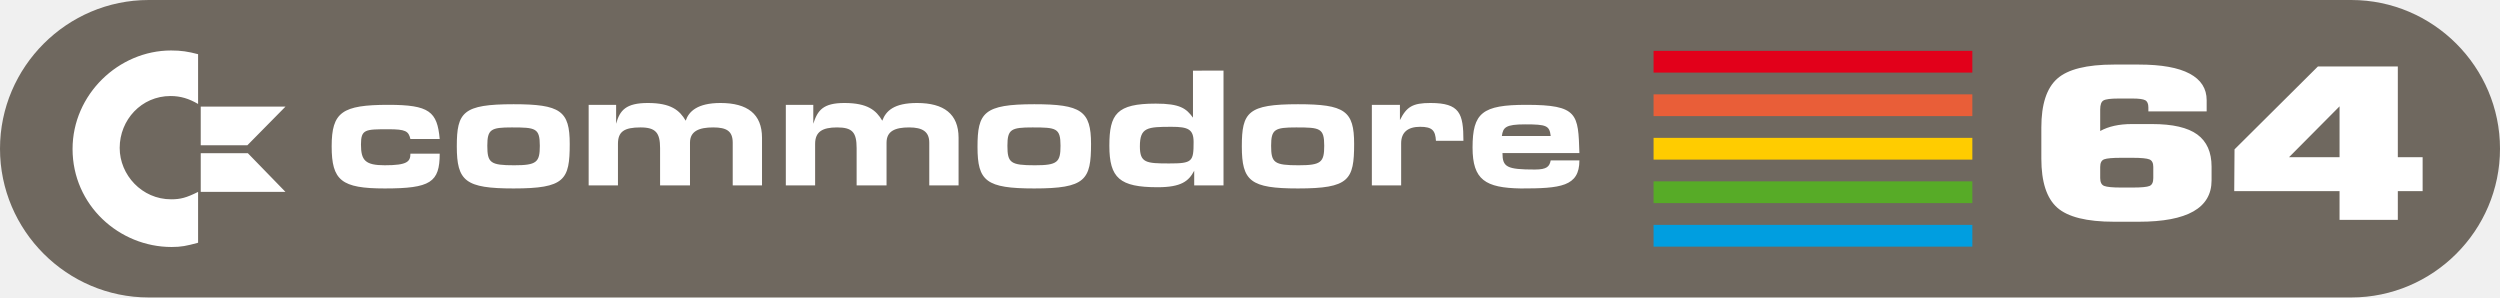
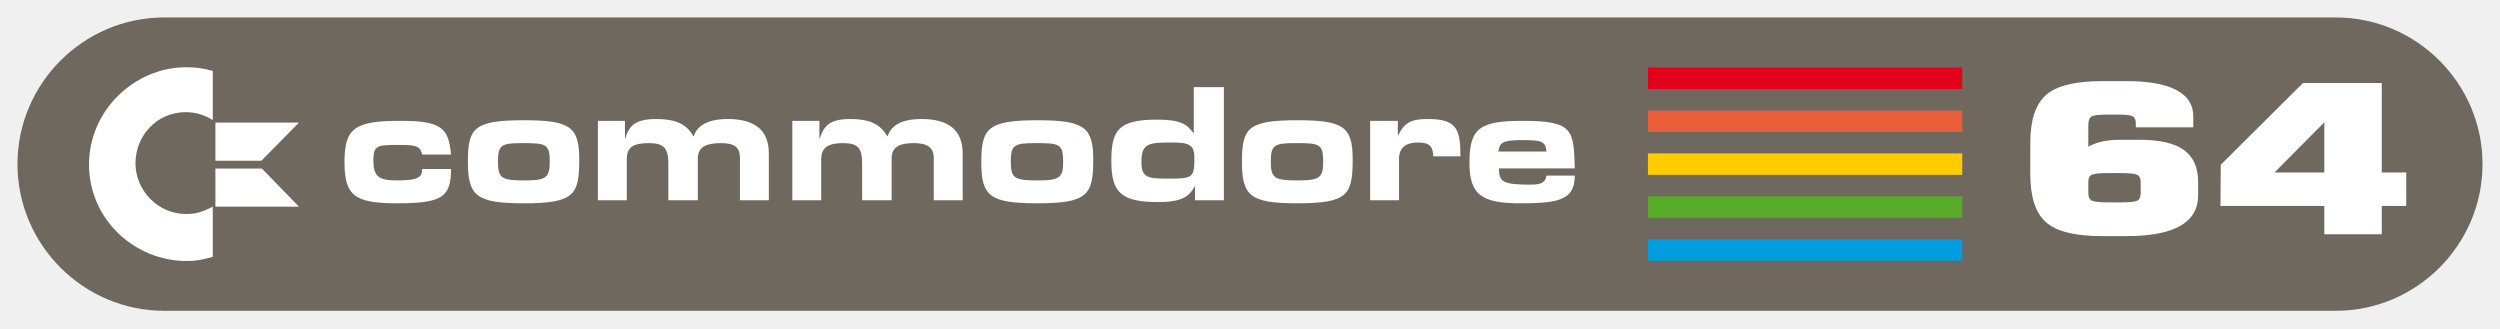
- <svg xmlns="http://www.w3.org/2000/svg" version="1.2" baseProfile="tiny" id="Ebene_1" x="0px" y="0px" width="352.675px" height="41.963px" viewBox="0 0 352.675 41.963" xml:space="preserve">
-   <g id="g3" transform="translate(-86.00001,-400.89)">
-     <path id="path5" fill="#6F685F" d="M106.982,400.89h310.711c11.541,0,20.982,9.441,20.982,20.981l0,0   c0,11.542-9.441,20.982-20.982,20.982H106.982c-11.541,0-20.982-9.44-20.982-20.982l0,0C86,410.332,95.441,400.89,106.982,400.89   L106.982,400.89z" />
-     <polygon id="polygon7" fill="#E2001A" points="319.269,408.062 319.269,408.062 364.238,408.062 364.238,411.131 319.269,411.131     " />
-     <polygon id="polygon9" fill="#E95E38" points="319.269,414.2 319.269,414.2 364.238,414.2 364.238,417.269 319.269,417.269  " />
-     <polygon id="polygon11" fill="#FFCC00" points="319.269,420.337 319.269,420.337 364.238,420.337 364.238,423.407 319.269,423.407     " />
-     <polygon id="polygon13" fill="#57AB27" points="319.269,426.475 319.269,426.475 364.238,426.475 364.238,429.543 319.269,429.543     " />
-     <polygon id="polygon15" fill="#009EE0" points="319.269,432.614 319.269,432.614 364.238,432.614 364.238,435.682 319.269,435.682     " />
-     <path id="path17" fill="#FFFFFF" d="M397.986,426.337c0,3.889-3.418,5.833-10.258,5.833h-3.5c-3.854,0-6.525-0.666-8.018-1.993   c-1.494-1.33-2.238-3.632-2.238-6.906v-4.404c0-3.254,0.744-5.545,2.238-6.875c1.492-1.33,4.164-1.994,8.018-1.994h3.5   c3.176,0,5.564,0.426,7.164,1.28c1.602,0.854,2.402,2.103,2.402,3.75v1.578h-8.223v-0.565c0-0.516-0.148-0.854-0.447-1.013   c-0.299-0.158-0.896-0.239-1.791-0.239h-1.955c-1.111,0-1.824,0.09-2.135,0.269c-0.314,0.178-0.469,0.604-0.469,1.279v3.034   c1.191-0.654,2.672-0.98,4.438-0.98h2.889c2.904,0,5.027,0.491,6.371,1.472c1.342,0.982,2.014,2.496,2.014,4.539V426.337   L397.986,426.337L397.986,426.337z M283.488,415.679h-3.961v11.364h4.133v-5.94c0-1.549,0.948-2.325,2.671-2.325   c1.721,0,2.153,0.517,2.238,1.979h3.876c0-3.874-0.517-5.338-4.65-5.338c-2.498,0-3.359,0.517-4.306,2.411L283.488,415.679   L283.488,415.679z M120.969,422.506h-6.651v5.455h11.955L120.969,422.506L120.969,422.506z M126.272,415.932h-11.955v5.454h6.576   L126.272,415.932L126.272,415.932L126.272,415.932z M302.517,424.806c-3.959,0-4.563-0.345-4.563-2.326h10.852   c-0.172-5.508-0.172-6.801-7.492-6.801c-6.202,0-7.58,1.119-7.58,6.027c0,4.564,1.81,5.683,6.805,5.77   c5.598,0,8.268-0.259,8.268-3.961h-4.049C304.585,424.375,304.242,424.806,302.517,424.806L302.517,424.806z M297.869,420.071   c0.172-1.206,0.516-1.637,3.271-1.637c3.016,0,3.445,0.173,3.617,1.637H297.869L297.869,420.071z M143.896,420.501h4.133   c-0.344-3.876-1.464-4.822-7.232-4.822c-6.545,0-8.009,1.031-8.009,5.855c0,4.822,1.378,5.941,7.492,5.941   c6.458,0,7.75-0.861,7.75-4.909h-4.133c0,1.12-0.43,1.638-3.617,1.638c-2.756,0-3.358-0.688-3.358-2.928   c0-2.153,0.602-2.153,3.876-2.153C143.207,419.123,143.637,419.382,143.896,420.501L143.896,420.501z M239.913,421.188   c0-4.649-1.377-5.595-8.009-5.595c-7.147,0-8.007,1.205-8.007,6.026c0,4.823,1.204,5.856,8.007,5.856   C239.139,427.476,239.913,426.271,239.913,421.188L239.913,421.188z M228.116,421.449c0-2.326,0.517-2.583,3.531-2.583   c3.358,0,3.96,0.085,3.96,2.583c0,2.325-0.431,2.756-3.617,2.756C228.546,424.205,228.116,423.859,228.116,421.449L228.116,421.449   z M277.027,421.188c0-4.649-1.292-5.595-7.92-5.595c-7.062,0-7.923,1.117-7.923,5.941c0,4.908,1.205,5.941,7.923,5.941   C276.338,427.476,277.027,426.271,277.027,421.188L277.027,421.188z M265.317,421.449c0-2.326,0.516-2.583,3.53-2.583   c3.359,0,3.961,0.085,3.961,2.583c0,2.325-0.43,2.756-3.616,2.756C265.749,424.205,265.317,423.859,265.317,421.449   L265.317,421.449z M166.372,421.188c0-4.649-1.292-5.595-7.922-5.595c-7.147,0-8.009,1.117-8.009,5.941   c0,4.908,1.207,5.941,8.009,5.941C165.684,427.476,166.372,426.271,166.372,421.188L166.372,421.188z M154.745,421.449   c0-2.326,0.517-2.583,3.446-2.583c3.358,0,3.961,0.085,3.961,2.583c0,2.325-0.432,2.756-3.617,2.756   C155.175,424.205,154.745,423.859,154.745,421.449L154.745,421.449z M254.294,410.855v6.631c-0.947-1.292-1.808-1.979-5.252-1.979   c-5.511,0-6.545,1.464-6.545,5.941c0,4.565,1.465,5.854,6.803,5.854c3.359,0,4.392-0.86,5.167-2.324v2.063h4.134v-16.188   L254.294,410.855L254.294,410.855z M251.28,418.779c2.324,0,3.101,0.344,3.101,2.151c0,2.757-0.174,3.018-3.444,3.018   c-3.273,0-4.134-0.089-4.134-2.413C246.803,418.865,247.836,418.779,251.28,418.779L251.28,418.779z M113.944,415.558v-7.023   c-1.419-0.374-2.392-0.524-3.81-0.524c-7.398,0-13.898,6.203-13.898,13.898c0,7.921,6.574,13.824,13.972,13.824   c1.345,0,2.092-0.15,3.736-0.6v-7.172c-1.645,0.82-2.465,1.045-3.81,1.045c-4.11,0-7.25-3.436-7.25-7.247   c0-3.959,3.064-7.323,7.174-7.323C111.479,414.436,112.674,414.811,113.944,415.558L113.944,415.558z M172.916,415.679h-3.874   v11.364h4.133v-5.855c0-1.721,0.861-2.323,3.187-2.323c2.153,0,2.756,0.774,2.756,2.927v5.251h4.219v-6.026   c0-1.636,1.291-2.152,3.271-2.152c1.895,0,2.756,0.517,2.756,2.152v6.026h4.133v-6.716c0-3.356-2.067-4.908-5.855-4.908   c-3.273,0-4.479,1.206-4.91,2.497c-0.861-1.464-2.066-2.497-5.339-2.497c-3.1,0-3.961,1.033-4.478,2.928L172.916,415.679   L172.916,415.679L172.916,415.679z M200.731,415.679h-3.875v11.364h4.133v-5.855c0-1.721,1.033-2.323,3.099-2.323   c2.154,0,2.756,0.689,2.756,2.927v5.251h4.221v-6.026c0-1.636,1.206-2.152,3.187-2.152c1.894,0,2.84,0.602,2.84,2.152v6.026h4.134   v-6.716c0-3.356-2.066-4.908-5.855-4.908c-3.272,0-4.393,1.119-4.908,2.497c-0.862-1.464-2.068-2.497-5.34-2.497   c-3.013,0-3.788,1.033-4.391,2.928L200.731,415.679L200.731,415.679L200.731,415.679z M427.761,427.854h-3.5v4.048h-8.221v-4.048   h-14.857l0.041-5.892l11.764-11.696h11.273v12.797h3.5V427.854L427.761,427.854L427.761,427.854z M416.041,423.063v-7.171   l-7.123,7.171H416.041L416.041,423.063z M389.765,426.009v-1.576c0-0.558-0.184-0.909-0.551-1.058   c-0.365-0.147-1.16-0.224-2.381-0.224h-1.586c-1.223,0-2.023,0.069-2.402,0.21c-0.381,0.137-0.57,0.494-0.57,1.07v1.576   c0,0.597,0.189,0.969,0.57,1.115c0.379,0.148,1.18,0.225,2.402,0.225h1.586c1.248,0,2.049-0.075,2.402-0.225   C389.587,426.978,389.765,426.606,389.765,426.009L389.765,426.009z" />
+ <svg xmlns="http://www.w3.org/2000/svg" version="1.2" id="Ebene_1" x="0px" y="0px" width="715.35" height="93.926" viewBox="0 0 715.35 93.926" xml:space="preserve">
+   <defs id="defs15" />
+   <g id="g3" transform="matrix(2,0,0,2,-167,-796.78)">
+     <path id="path5" d="m 106.982,400.89 h 310.711 c 11.541,0 20.982,9.441 20.982,20.981 v 0 c 0,11.542 -9.441,20.982 -20.982,20.982 H 106.982 C 95.441,442.853 86,433.413 86,421.871 v 0 c 0,-11.539 9.441,-20.981 20.982,-20.981 z" style="fill:#6f685f" />
+     <polygon id="polygon7" points="364.238,411.131 319.269,411.131 319.269,408.062 364.238,408.062 " style="fill:#e2001a" />
+     <polygon id="polygon9" points="364.238,417.269 319.269,417.269 319.269,414.2 364.238,414.2 " style="fill:#e95e38" />
+     <polygon id="polygon11" points="364.238,423.407 319.269,423.407 319.269,420.337 364.238,420.337 " style="fill:#ffcc00" />
+     <polygon id="polygon13" points="364.238,429.543 319.269,429.543 319.269,426.475 364.238,426.475 " style="fill:#57ab27" />
+     <polygon id="polygon15" points="364.238,435.682 319.269,435.682 319.269,432.614 364.238,432.614 " style="fill:#009ee0" />
+     <path id="path17" d="m 397.986,426.337 c 0,3.889 -3.418,5.833 -10.258,5.833 h -3.5 c -3.854,0 -6.525,-0.666 -8.018,-1.993 -1.494,-1.33 -2.238,-3.632 -2.238,-6.906 v -4.404 c 0,-3.254 0.744,-5.545 2.238,-6.875 1.492,-1.33 4.164,-1.994 8.018,-1.994 h 3.5 c 3.176,0 5.564,0.426 7.164,1.28 1.602,0.854 2.402,2.103 2.402,3.75 v 1.578 h -8.223 v -0.565 c 0,-0.516 -0.148,-0.854 -0.447,-1.013 -0.299,-0.158 -0.896,-0.239 -1.791,-0.239 h -1.955 c -1.111,0 -1.824,0.09 -2.135,0.269 -0.314,0.178 -0.469,0.604 -0.469,1.279 v 3.034 c 1.191,-0.654 2.672,-0.98 4.438,-0.98 h 2.889 c 2.904,0 5.027,0.491 6.371,1.472 1.342,0.982 2.014,2.496 2.014,4.539 z M 283.488,415.679 h -3.961 v 11.364 h 4.133 v -5.94 c 0,-1.549 0.948,-2.325 2.671,-2.325 1.721,0 2.153,0.517 2.238,1.979 h 3.876 c 0,-3.874 -0.517,-5.338 -4.65,-5.338 -2.498,0 -3.359,0.517 -4.306,2.411 z m -162.519,6.827 h -6.651 v 5.455 h 11.955 z m 5.303,-6.574 h -11.955 v 5.454 h 6.576 z m 176.245,8.874 c -3.959,0 -4.563,-0.345 -4.563,-2.326 h 10.852 c -0.172,-5.508 -0.172,-6.801 -7.492,-6.801 -6.202,0 -7.58,1.119 -7.58,6.027 0,4.564 1.81,5.683 6.805,5.77 5.598,0 8.268,-0.259 8.268,-3.961 h -4.049 c -0.173,0.86 -0.516,1.291 -2.241,1.291 z m -4.648,-4.735 c 0.172,-1.206 0.516,-1.637 3.271,-1.637 3.016,0 3.445,0.173 3.617,1.637 z m -153.973,0.43 h 4.133 c -0.344,-3.876 -1.464,-4.822 -7.232,-4.822 -6.545,0 -8.009,1.031 -8.009,5.855 0,4.822 1.378,5.941 7.492,5.941 6.458,0 7.75,-0.861 7.75,-4.909 h -4.133 c 0,1.12 -0.43,1.638 -3.617,1.638 -2.756,0 -3.358,-0.688 -3.358,-2.928 0,-2.153 0.602,-2.153 3.876,-2.153 2.409,0 2.839,0.259 3.098,1.378 z m 96.017,0.687 c 0,-4.649 -1.377,-5.595 -8.009,-5.595 -7.147,0 -8.007,1.205 -8.007,6.026 0,4.823 1.204,5.856 8.007,5.856 7.235,10e-4 8.009,-1.204 8.009,-6.287 z m -11.797,0.261 c 0,-2.326 0.517,-2.583 3.531,-2.583 3.358,0 3.96,0.085 3.96,2.583 0,2.325 -0.431,2.756 -3.617,2.756 -3.444,0 -3.874,-0.346 -3.874,-2.756 z m 48.911,-0.261 c 0,-4.649 -1.292,-5.595 -7.92,-5.595 -7.062,0 -7.923,1.117 -7.923,5.941 0,4.908 1.205,5.941 7.923,5.941 7.231,10e-4 7.92,-1.204 7.92,-6.287 z m -11.71,0.261 c 0,-2.326 0.516,-2.583 3.53,-2.583 3.359,0 3.961,0.085 3.961,2.583 0,2.325 -0.43,2.756 -3.616,2.756 -3.443,0 -3.875,-0.346 -3.875,-2.756 z m -98.945,-0.261 c 0,-4.649 -1.292,-5.595 -7.922,-5.595 -7.147,0 -8.009,1.117 -8.009,5.941 0,4.908 1.207,5.941 8.009,5.941 7.234,10e-4 7.922,-1.204 7.922,-6.287 z m -11.627,0.261 c 0,-2.326 0.517,-2.583 3.446,-2.583 3.358,0 3.961,0.085 3.961,2.583 0,2.325 -0.432,2.756 -3.617,2.756 -3.36,0 -3.79,-0.346 -3.79,-2.756 z m 99.549,-10.594 v 6.631 c -0.947,-1.292 -1.808,-1.979 -5.252,-1.979 -5.511,0 -6.545,1.464 -6.545,5.941 0,4.565 1.465,5.854 6.803,5.854 3.359,0 4.392,-0.86 5.167,-2.324 v 2.063 h 4.134 v -16.188 z m -3.014,7.924 c 2.324,0 3.101,0.344 3.101,2.151 0,2.757 -0.174,3.018 -3.444,3.018 -3.273,0 -4.134,-0.089 -4.134,-2.413 0,-2.67 1.033,-2.756 4.477,-2.756 z m -137.336,-3.221 v -7.023 c -1.419,-0.374 -2.392,-0.524 -3.81,-0.524 -7.398,0 -13.898,6.203 -13.898,13.898 0,7.921 6.574,13.824 13.972,13.824 1.345,0 2.092,-0.15 3.736,-0.6 v -7.172 c -1.645,0.82 -2.465,1.045 -3.81,1.045 -4.11,0 -7.25,-3.436 -7.25,-7.247 0,-3.959 3.064,-7.323 7.174,-7.323 1.421,0 2.616,0.375 3.886,1.122 z m 58.972,0.121 h -3.874 v 11.364 h 4.133 v -5.855 c 0,-1.721 0.861,-2.323 3.187,-2.323 2.153,0 2.756,0.774 2.756,2.927 v 5.251 h 4.219 v -6.026 c 0,-1.636 1.291,-2.152 3.271,-2.152 1.895,0 2.756,0.517 2.756,2.152 v 6.026 h 4.133 v -6.716 c 0,-3.356 -2.067,-4.908 -5.855,-4.908 -3.273,0 -4.479,1.206 -4.91,2.497 -0.861,-1.464 -2.066,-2.497 -5.339,-2.497 -3.1,0 -3.961,1.033 -4.478,2.928 z m 27.815,0 h -3.875 v 11.364 h 4.133 v -5.855 c 0,-1.721 1.033,-2.323 3.099,-2.323 2.154,0 2.756,0.689 2.756,2.927 v 5.251 h 4.221 v -6.026 c 0,-1.636 1.206,-2.152 3.187,-2.152 1.894,0 2.84,0.602 2.84,2.152 v 6.026 h 4.134 v -6.716 c 0,-3.356 -2.066,-4.908 -5.855,-4.908 -3.272,0 -4.393,1.119 -4.908,2.497 -0.862,-1.464 -2.068,-2.497 -5.34,-2.497 -3.013,0 -3.788,1.033 -4.391,2.928 z m 227.03,12.175 h -3.5 v 4.048 h -8.221 v -4.048 h -14.857 l 0.041,-5.892 11.764,-11.696 h 11.273 v 12.797 h 3.5 z m -11.72,-4.791 v -7.171 l -7.123,7.171 z m -26.276,2.946 v -1.576 c 0,-0.558 -0.184,-0.909 -0.551,-1.058 -0.365,-0.147 -1.16,-0.224 -2.381,-0.224 h -1.586 c -1.223,0 -2.023,0.069 -2.402,0.21 -0.381,0.137 -0.57,0.494 -0.57,1.07 v 1.576 c 0,0.597 0.189,0.969 0.57,1.115 0.379,0.148 1.18,0.225 2.402,0.225 h 1.586 c 1.248,0 2.049,-0.075 2.402,-0.225 0.352,-0.144 0.53,-0.516 0.53,-1.113 z" style="fill:#ffffff" />
  </g>
</svg>
